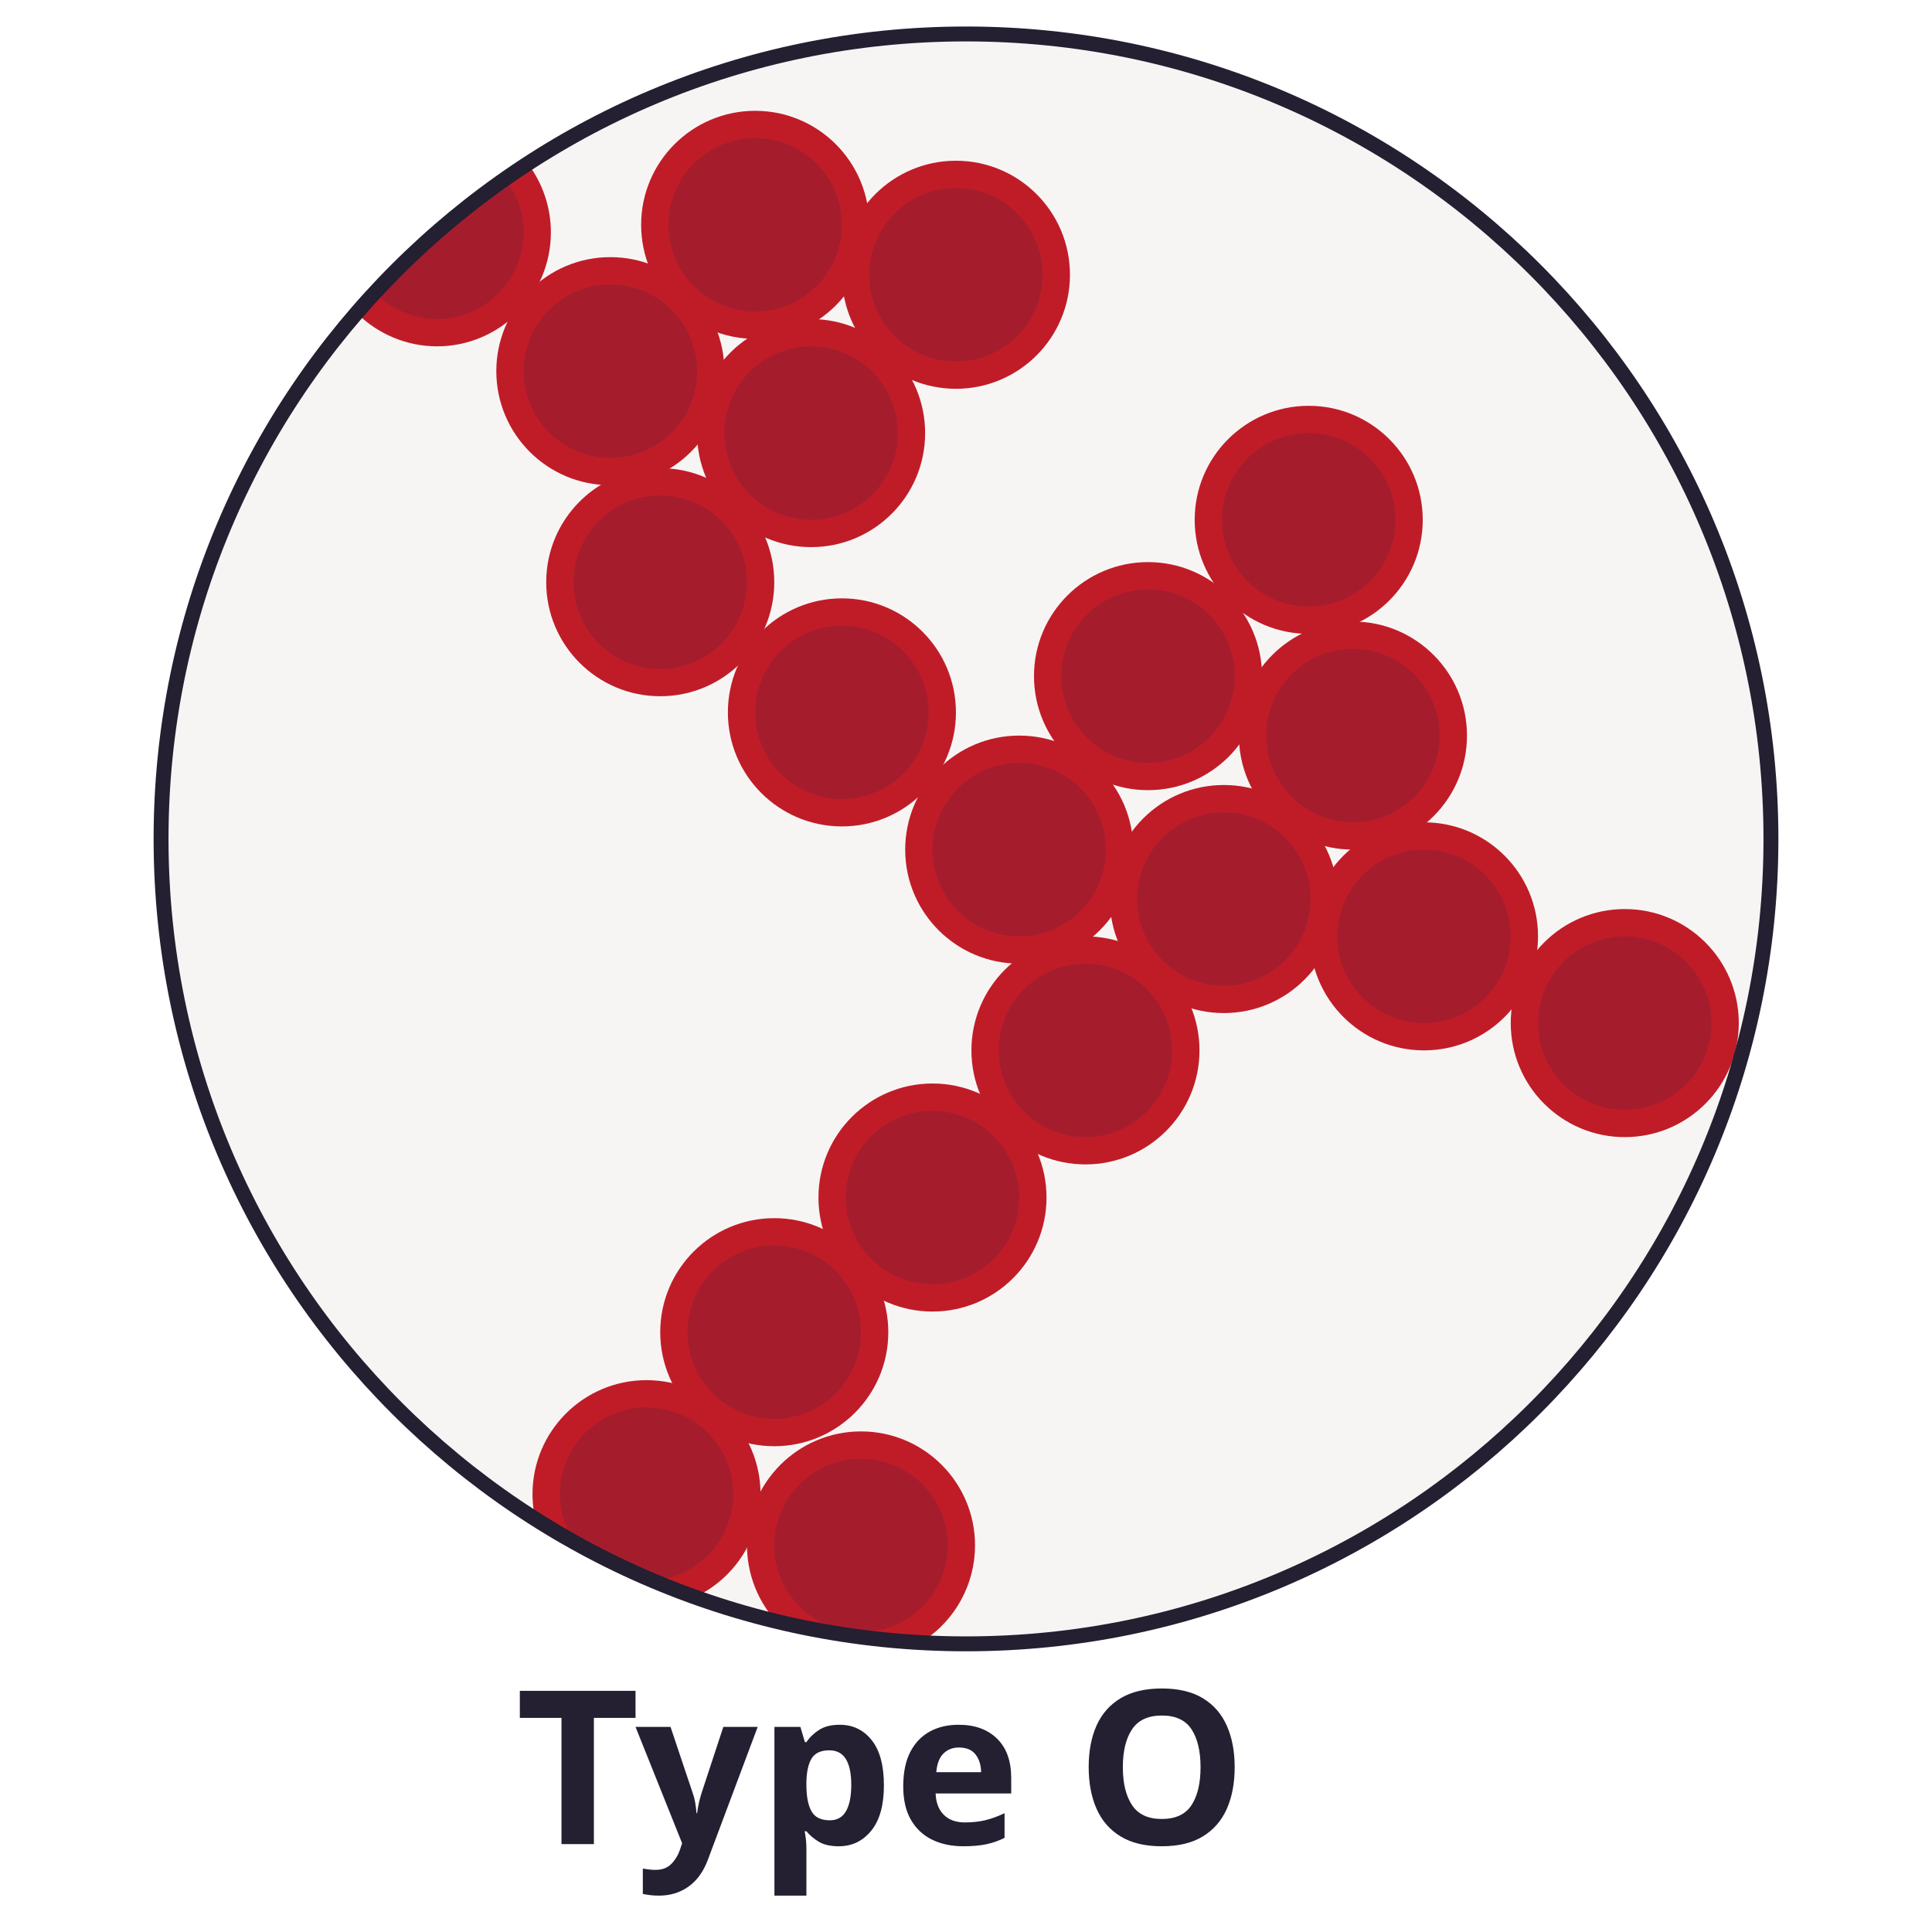
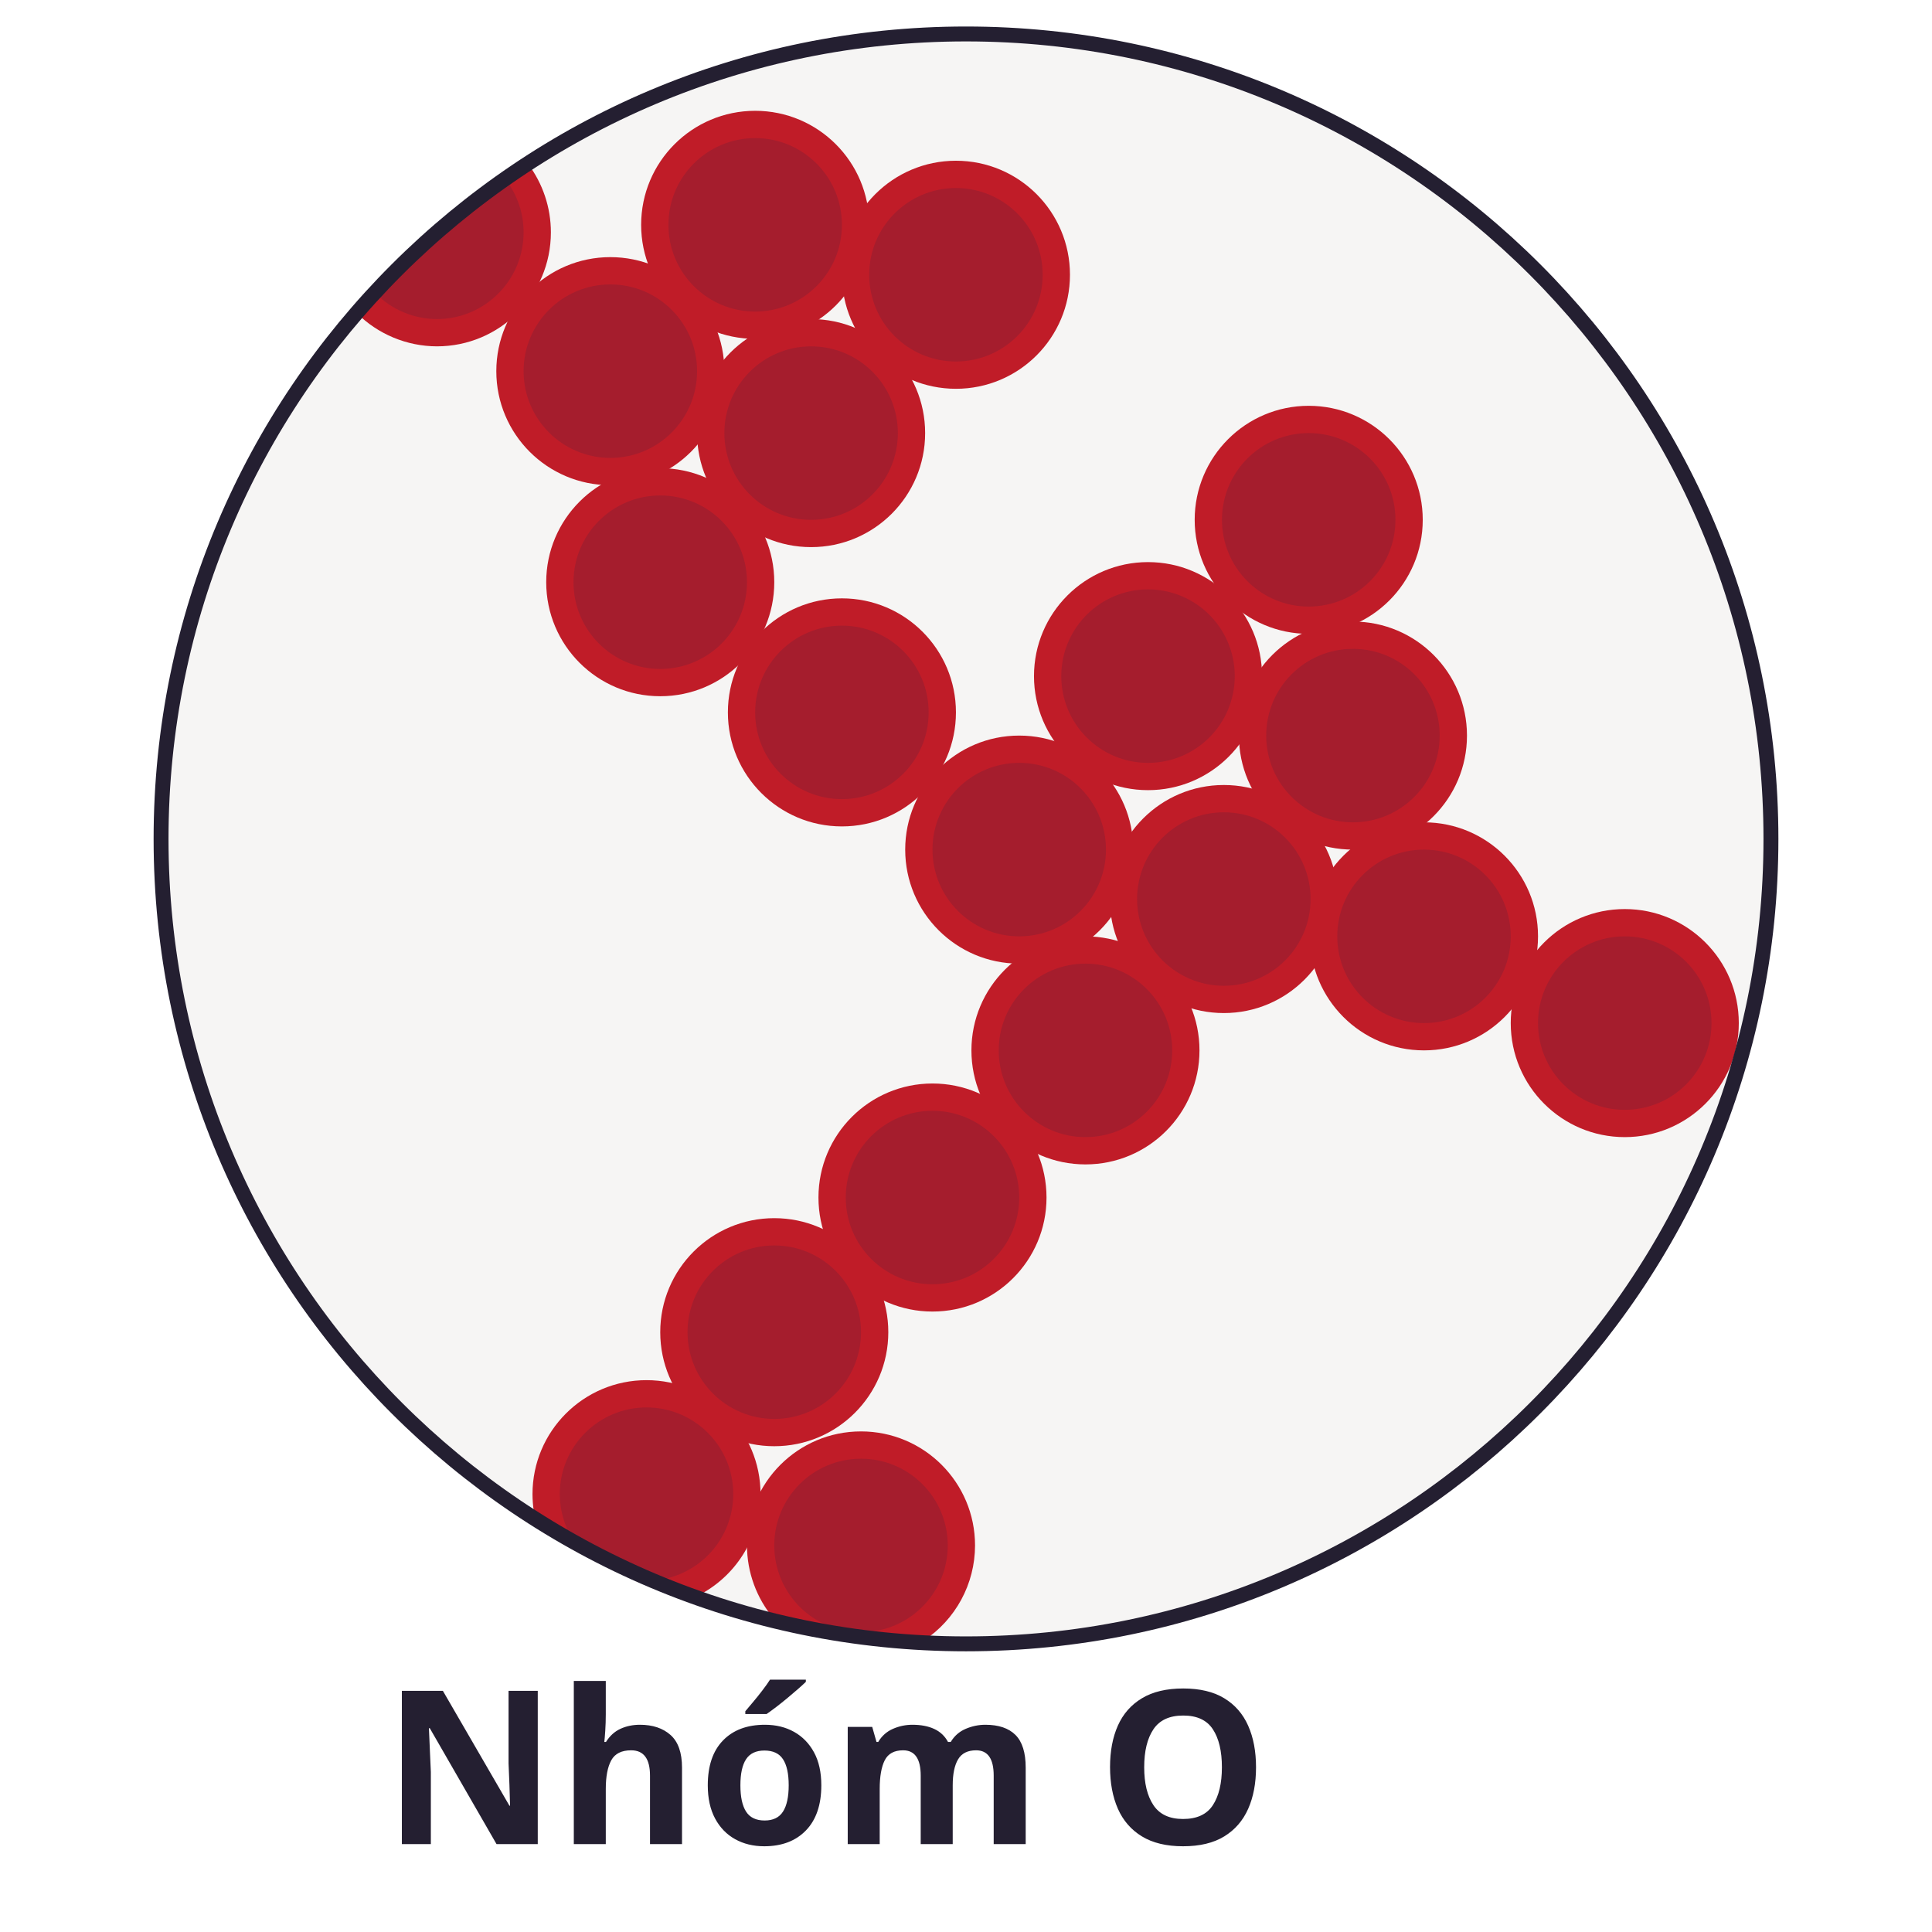
- <svg xmlns="http://www.w3.org/2000/svg" width="1080" height="1080">
-   <text xml:space="preserve" x="539.467" y="1030.869" fill="#241f31" stroke-linejoin="round" stroke-width="20" font-family="Cantarell" font-size="120" font-weight="700" style="-inkscape-font-specification:&quot;Cantarell Bold&quot;;text-align:center" text-anchor="middle">
-     <tspan x="539.467" y="1030.869">Type O</tspan>
-   </text>
-   <circle cx="540" cy="540" r="504.447" fill="#f6f5f4" transform="matrix(.892 0 0 .892 58.32 -12.728)" />
-   <g transform="matrix(.892 0 0 .892 219.97 365.818)">
-     <circle cx="135.891" cy="-177.506" r="71.46" fill="#c01c28" />
-     <circle cx="135.891" cy="-177.506" r="54.359" fill="#a51d2d" />
+ <svg xmlns="http://www.w3.org/2000/svg" width="1080" height="1080" viewBox="0 0 1080 1080" version="1.1" id="svg1">
+   <defs id="defs1" />
+   <g id="layer6">
+     <text xml:space="preserve" style="font-weight:bold;font-size:120px;font-family:Cantarell;-inkscape-font-specification:'Cantarell Bold';text-align:center;text-anchor:middle;fill:#241f31;stroke-width:20;stroke-linejoin:round" x="539.467" y="1030.869" id="text1">
+       <tspan id="tspan1" x="539.467" y="1030.869">Nhóm O</tspan>
+     </text>
  </g>
-   <g transform="matrix(.892 0 0 .892 300.929 284.019)">
-     <circle cx="135.891" cy="-177.506" r="71.46" fill="#c01c28" />
-     <circle cx="135.891" cy="-177.506" r="54.359" fill="#a51d2d" />
+   <g id="layer5" transform="matrix(0.8920015,0,0,0.8920015,58.31917,-12.72763)" style="display:inline">
+     <g id="g2" style="display:inline">
+       <circle style="display:inline;fill:#f6f5f4;fill-opacity:1;stroke:none;stroke-width:9.342;stroke-dasharray:none;stroke-opacity:1" id="circle1" cx="540" cy="540" r="504.447" />
+     </g>
+     <g id="layer2" style="display:inline">
+       <g id="g2-6" transform="translate(181.2227,424.3776)" style="display:inline">
+         <circle style="fill:#c01c28;fill-opacity:1;stroke:none;stroke-width:5" id="path2-1" cx="135.891" cy="-177.506" r="71.46" />
+         <circle style="fill:#a51d2d;fill-opacity:1;stroke:none;stroke-width:4.412" id="path1-1" cx="135.891" cy="-177.506" r="54.359" />
+       </g>
+       <g id="g2-44" transform="translate(271.9835,332.6749)">
+         <circle style="fill:#c01c28;fill-opacity:1;stroke:none;stroke-width:5" id="path2-4" cx="135.891" cy="-177.506" r="71.46" />
+         <circle style="fill:#a51d2d;fill-opacity:1;stroke:none;stroke-width:4.412" id="path1-7" cx="135.891" cy="-177.506" r="54.359" />
+       </g>
+       <g id="g2-9" transform="translate(307.0416,463.188)">
+         <circle style="fill:#c01c28;fill-opacity:1;stroke:none;stroke-width:5" id="path2-7" cx="135.891" cy="-177.506" r="71.46" />
+         <circle style="fill:#a51d2d;fill-opacity:1;stroke:none;stroke-width:4.412" id="path1-5" cx="135.891" cy="-177.506" r="54.359" />
+       </g>
+       <g id="g2-0" transform="translate(212.496,556.6332)">
+         <circle style="fill:#c01c28;fill-opacity:1;stroke:none;stroke-width:5" id="path2-3" cx="135.891" cy="-177.506" r="71.46" />
+         <circle style="fill:#a51d2d;fill-opacity:1;stroke:none;stroke-width:4.412" id="path1-09" cx="135.891" cy="-177.506" r="54.359" />
+       </g>
+       <g id="g2-05" transform="translate(397.8025,363.9655)">
+         <circle style="fill:#c01c28;fill-opacity:1;stroke:none;stroke-width:5" id="path2-94" cx="135.891" cy="-177.506" r="71.46" />
+         <circle style="fill:#a51d2d;fill-opacity:1;stroke:none;stroke-width:4.412" id="path1-6" cx="135.891" cy="-177.506" r="54.359" />
+       </g>
+       <g id="g2-89" transform="translate(518.1761,615.4953)">
+         <circle style="fill:#c01c28;fill-opacity:1;stroke:none;stroke-width:5" id="path2-36" cx="135.891" cy="-177.506" r="71.46" />
+         <circle style="fill:#a51d2d;fill-opacity:1;stroke:none;stroke-width:4.412" id="path1-8" cx="135.891" cy="-177.506" r="54.359" />
+       </g>
+       <g id="g2-69" transform="translate(437.467,724.2142)">
+         <circle style="fill:#c01c28;fill-opacity:1;stroke:none;stroke-width:5" id="path2-87" cx="135.891" cy="-177.506" r="71.46" />
+         <circle style="fill:#a51d2d;fill-opacity:1;stroke:none;stroke-width:4.412" id="path1-28" cx="135.891" cy="-177.506" r="54.359" />
+       </g>
+       <g id="g2-60" transform="translate(478.9694,850.0333)">
+         <circle style="fill:#c01c28;fill-opacity:1;stroke:none;stroke-width:5" id="path2-27" cx="135.891" cy="-177.506" r="71.46" />
+         <circle style="fill:#a51d2d;fill-opacity:1;stroke:none;stroke-width:4.412" id="path1-61" cx="135.891" cy="-177.506" r="54.359" />
+       </g>
+       <g id="g2-75" transform="translate(283.9556,1026.641)">
+         <circle style="fill:#c01c28;fill-opacity:1;stroke:none;stroke-width:5" id="path2-870" cx="135.891" cy="-177.506" r="71.46" />
+         <circle style="fill:#a51d2d;fill-opacity:1;stroke:none;stroke-width:4.412" id="path1-48" cx="135.891" cy="-177.506" r="54.359" />
+       </g>
+       <g id="g2-52" transform="translate(618.8818,517.5474)">
+         <circle style="fill:#c01c28;fill-opacity:1;stroke:none;stroke-width:5" id="path2-90" cx="135.891" cy="-177.506" r="71.46" />
+         <circle style="fill:#a51d2d;fill-opacity:1;stroke:none;stroke-width:4.412" id="path1-283" cx="135.891" cy="-177.506" r="54.359" />
+       </g>
+       <g id="g2-09" transform="translate(646.6049,652.7545)">
+         <circle style="fill:#c01c28;fill-opacity:1;stroke:none;stroke-width:5" id="path2-19" cx="135.891" cy="-177.506" r="71.46" />
+         <circle style="fill:#a51d2d;fill-opacity:1;stroke:none;stroke-width:4.412" id="path1-62" cx="135.891" cy="-177.506" r="54.359" />
+       </g>
+       <g id="g2-35" transform="translate(565.6913,755.1877)">
+         <circle style="fill:#c01c28;fill-opacity:1;stroke:none;stroke-width:5" id="path2-17" cx="135.891" cy="-177.506" r="71.46" />
+         <circle style="fill:#a51d2d;fill-opacity:1;stroke:none;stroke-width:4.412" id="path1-43" cx="135.891" cy="-177.506" r="54.359" />
+       </g>
+       <g id="g2-892" transform="translate(691.1317,778.5736)">
+         <circle style="fill:#c01c28;fill-opacity:1;stroke:none;stroke-width:5" id="path2-88" cx="135.891" cy="-177.506" r="71.46" />
+         <circle style="fill:#a51d2d;fill-opacity:1;stroke:none;stroke-width:4.412" id="path1-868" cx="135.891" cy="-177.506" r="54.359" />
+       </g>
+       <g id="g2-892-2" transform="translate(816.9508,832.9331)" style="display:inline">
+         <circle style="fill:#c01c28;fill-opacity:1;stroke:none;stroke-width:5" id="path2-88-8" cx="135.891" cy="-177.506" r="71.46" />
+         <circle style="fill:#a51d2d;fill-opacity:1;stroke:none;stroke-width:4.412" id="path1-868-9" cx="135.891" cy="-177.506" r="54.359" />
+       </g>
+       <g id="g2-90" transform="translate(326.3429,638.2169)">
+         <circle style="fill:#c01c28;fill-opacity:1;stroke:none;stroke-width:5" id="path2-81" cx="135.891" cy="-177.506" r="71.46" />
+         <circle style="fill:#a51d2d;fill-opacity:1;stroke:none;stroke-width:4.412" id="path1-3" cx="135.891" cy="-177.506" r="54.359" />
+       </g>
+       <g id="g2-34" transform="translate(383.1076,942.2486)">
+         <circle style="fill:#c01c28;fill-opacity:1;stroke:none;stroke-width:5" id="path2-0" cx="135.891" cy="-177.506" r="71.46" />
+         <circle style="fill:#a51d2d;fill-opacity:1;stroke:none;stroke-width:4.412" id="path1-39" cx="135.891" cy="-177.506" r="54.359" />
+       </g>
+       <g id="g13">
+         <path id="path13" style="fill:#c01c28;fill-opacity:1;stroke:none;stroke-width:5" d="m 265.52,116.947 a 504.447,504.447 0 0 0 -107.346,93.498 71.46,71.46 0 0 0 50.221,20.877 71.46,71.46 0 0 0 71.459,-71.459 71.46,71.46 0 0 0 -14.334,-42.916 z" />
+         <path id="path12" style="fill:#a51d2d;fill-opacity:1;stroke:none;stroke-width:4.412" d="m 251.832,127.193 a 504.447,504.447 0 0 0 -81.695,71.092 54.359,54.359 0 0 0 38.258,15.938 54.359,54.359 0 0 0 54.359,-54.359 54.359,54.359 0 0 0 -10.922,-32.67 z" />
+       </g>
+       <g id="g21" style="display:inline">
+         <path id="path20" style="fill:#c01c28;fill-opacity:1;stroke:none;stroke-width:5" d="m 269.166,961.33 a 504.447,504.447 0 0 0 105.156,51.678 71.46,71.46 0 0 0 36.926,-62.353 71.46,71.46 0 0 0 -71.459,-71.461 71.46,71.46 0 0 0 -71.461,71.461 71.46,71.46 0 0 0 0.838,10.676 z" />
+         <path id="path21" style="fill:#a51d2d;fill-opacity:1;stroke:none;stroke-width:4.412" d="m 293.24,978.545 a 504.447,504.447 0 0 0 52.547,26.039 54.359,54.359 0 0 0 48.361,-53.93 54.359,54.359 0 0 0 -54.359,-54.359 54.359,54.359 0 0 0 -54.359,54.359 54.359,54.359 0 0 0 7.811,27.891 z" />
+       </g>
+       <g id="g22">
+         <path id="path22" style="fill:#c01c28;fill-opacity:1;stroke:none;stroke-width:5" d="m 419.57,1028.732 a 504.447,504.447 0 0 0 93.742,13.807 71.46,71.46 0 0 0 32.354,-59.762 71.46,71.46 0 0 0 -71.461,-71.461 71.46,71.46 0 0 0 -71.459,71.461 71.46,71.46 0 0 0 16.824,45.955 z" />
+         <circle style="fill:#a51d2d;fill-opacity:1;stroke:none;stroke-width:4.412" id="path1-14" cx="474.206" cy="982.777" r="54.359" />
+       </g>
+     </g>
+     <g id="layer1" style="display:inline">
+       <circle style="display:inline;fill:none;fill-opacity:1;stroke:#241f31;stroke-width:9.342;stroke-dasharray:none;stroke-opacity:1" id="path3" cx="540" cy="540" r="504.447" />
+       <circle style="display:none;fill:#c01c28;fill-opacity:1;stroke:none;stroke-width:9.342;stroke-dasharray:none;stroke-opacity:1" id="path3-5" cx="540" cy="540" r="504.447" />
+     </g>
  </g>
-   <g transform="matrix(.892 0 0 .892 332.2 400.437)">
-     <circle cx="135.891" cy="-177.506" r="71.46" fill="#c01c28" />
-     <circle cx="135.891" cy="-177.506" r="54.359" fill="#a51d2d" />
-   </g>
-   <g transform="matrix(.892 0 0 .892 247.866 483.79)">
-     <circle cx="135.891" cy="-177.506" r="71.46" fill="#c01c28" />
-     <circle cx="135.891" cy="-177.506" r="54.359" fill="#a51d2d" />
-   </g>
-   <g transform="matrix(.892 0 0 .892 413.16 311.93)">
-     <circle cx="135.891" cy="-177.506" r="71.46" fill="#c01c28" />
-     <circle cx="135.891" cy="-177.506" r="54.359" fill="#a51d2d" />
-   </g>
-   <g transform="matrix(.892 0 0 .892 520.533 536.295)">
-     <circle cx="135.891" cy="-177.506" r="71.46" fill="#c01c28" />
-     <circle cx="135.891" cy="-177.506" r="54.359" fill="#a51d2d" />
-   </g>
-   <g transform="matrix(.892 0 0 .892 448.54 633.273)">
-     <circle cx="135.891" cy="-177.506" r="71.46" fill="#c01c28" />
-     <circle cx="135.891" cy="-177.506" r="54.359" fill="#a51d2d" />
-   </g>
-   <g transform="matrix(.892 0 0 .892 485.56 745.503)">
-     <circle cx="135.891" cy="-177.506" r="71.46" fill="#c01c28" />
-     <circle cx="135.891" cy="-177.506" r="54.359" fill="#a51d2d" />
-   </g>
-   <g transform="matrix(.892 0 0 .892 311.608 903.038)">
-     <circle cx="135.891" cy="-177.506" r="71.46" fill="#c01c28" />
-     <circle cx="135.891" cy="-177.506" r="54.359" fill="#a51d2d" />
-   </g>
-   <g transform="matrix(.892 0 0 .892 610.363 448.925)">
-     <circle cx="135.891" cy="-177.506" r="71.46" fill="#c01c28" />
-     <circle cx="135.891" cy="-177.506" r="54.359" fill="#a51d2d" />
-   </g>
-   <g transform="matrix(.892 0 0 .892 635.092 569.53)">
-     <circle cx="135.891" cy="-177.506" r="71.46" fill="#c01c28" />
-     <circle cx="135.891" cy="-177.506" r="54.359" fill="#a51d2d" />
-   </g>
-   <g transform="matrix(.892 0 0 .892 562.917 660.9)">
-     <circle cx="135.891" cy="-177.506" r="71.46" fill="#c01c28" />
-     <circle cx="135.891" cy="-177.506" r="54.359" fill="#a51d2d" />
-   </g>
-   <g transform="matrix(.892 0 0 .892 674.81 681.761)">
-     <circle cx="135.891" cy="-177.506" r="71.46" fill="#c01c28" />
-     <circle cx="135.891" cy="-177.506" r="54.359" fill="#a51d2d" />
-   </g>
-   <g transform="matrix(.892 0 0 .892 787.04 730.25)">
-     <circle cx="135.891" cy="-177.506" r="71.46" fill="#c01c28" />
-     <circle cx="135.891" cy="-177.506" r="54.359" fill="#a51d2d" />
-   </g>
-   <g transform="matrix(.892 0 0 .892 349.418 556.563)">
-     <circle cx="135.891" cy="-177.506" r="71.46" fill="#c01c28" />
-     <circle cx="135.891" cy="-177.506" r="54.359" fill="#a51d2d" />
-   </g>
-   <g transform="matrix(.892 0 0 .892 400.052 827.76)">
-     <circle cx="135.891" cy="-177.506" r="71.46" fill="#c01c28" />
-     <circle cx="135.891" cy="-177.506" r="54.359" fill="#a51d2d" />
-   </g>
-   <path fill="#c01c28" d="M295.163 91.59a449.967 449.967 0 0 0-95.753 83.4 63.742 63.742 0 0 0 44.797 18.622 63.742 63.742 0 0 0 63.742-63.741 63.742 63.742 0 0 0-12.786-38.281z" />
-   <path fill="#a51d2d" d="M282.954 100.729a449.967 449.967 0 0 0-72.873 63.414 48.489 48.489 0 0 0 34.126 14.216 48.489 48.489 0 0 0 48.49-48.488 48.489 48.489 0 0 0-9.743-29.142z" />
-   <path fill="#c01c28" d="M298.416 844.78a449.967 449.967 0 0 0 93.8 46.097 63.742 63.742 0 0 0 32.937-55.62 63.742 63.742 0 0 0-63.741-63.743 63.742 63.742 0 0 0-63.744 63.743 63.742 63.742 0 0 0 .748 9.523z" />
-   <path fill="#a51d2d" d="M319.89 860.136a449.967 449.967 0 0 0 46.872 23.227 48.489 48.489 0 0 0 43.138-48.106 48.489 48.489 0 0 0-48.488-48.488 48.489 48.489 0 0 0-48.49 48.488 48.489 48.489 0 0 0 6.968 24.879z" />
-   <g transform="matrix(.892 0 0 .892 58.32 -12.728)">
-     <path fill="#c01c28" d="M419.57 1028.732a504.447 504.447 0 0 0 93.743 13.807 71.46 71.46 0 0 0 32.353-59.762 71.46 71.46 0 0 0-71.46-71.46 71.46 71.46 0 0 0-71.46 71.46 71.46 71.46 0 0 0 16.824 45.955z" />
-     <circle cx="474.206" cy="982.777" r="54.359" fill="#a51d2d" />
-   </g>
-   <circle cx="540" cy="540" r="504.447" fill="none" stroke="#241f31" stroke-width="9.342" transform="matrix(.892 0 0 .892 58.32 -12.728)" />
</svg>
